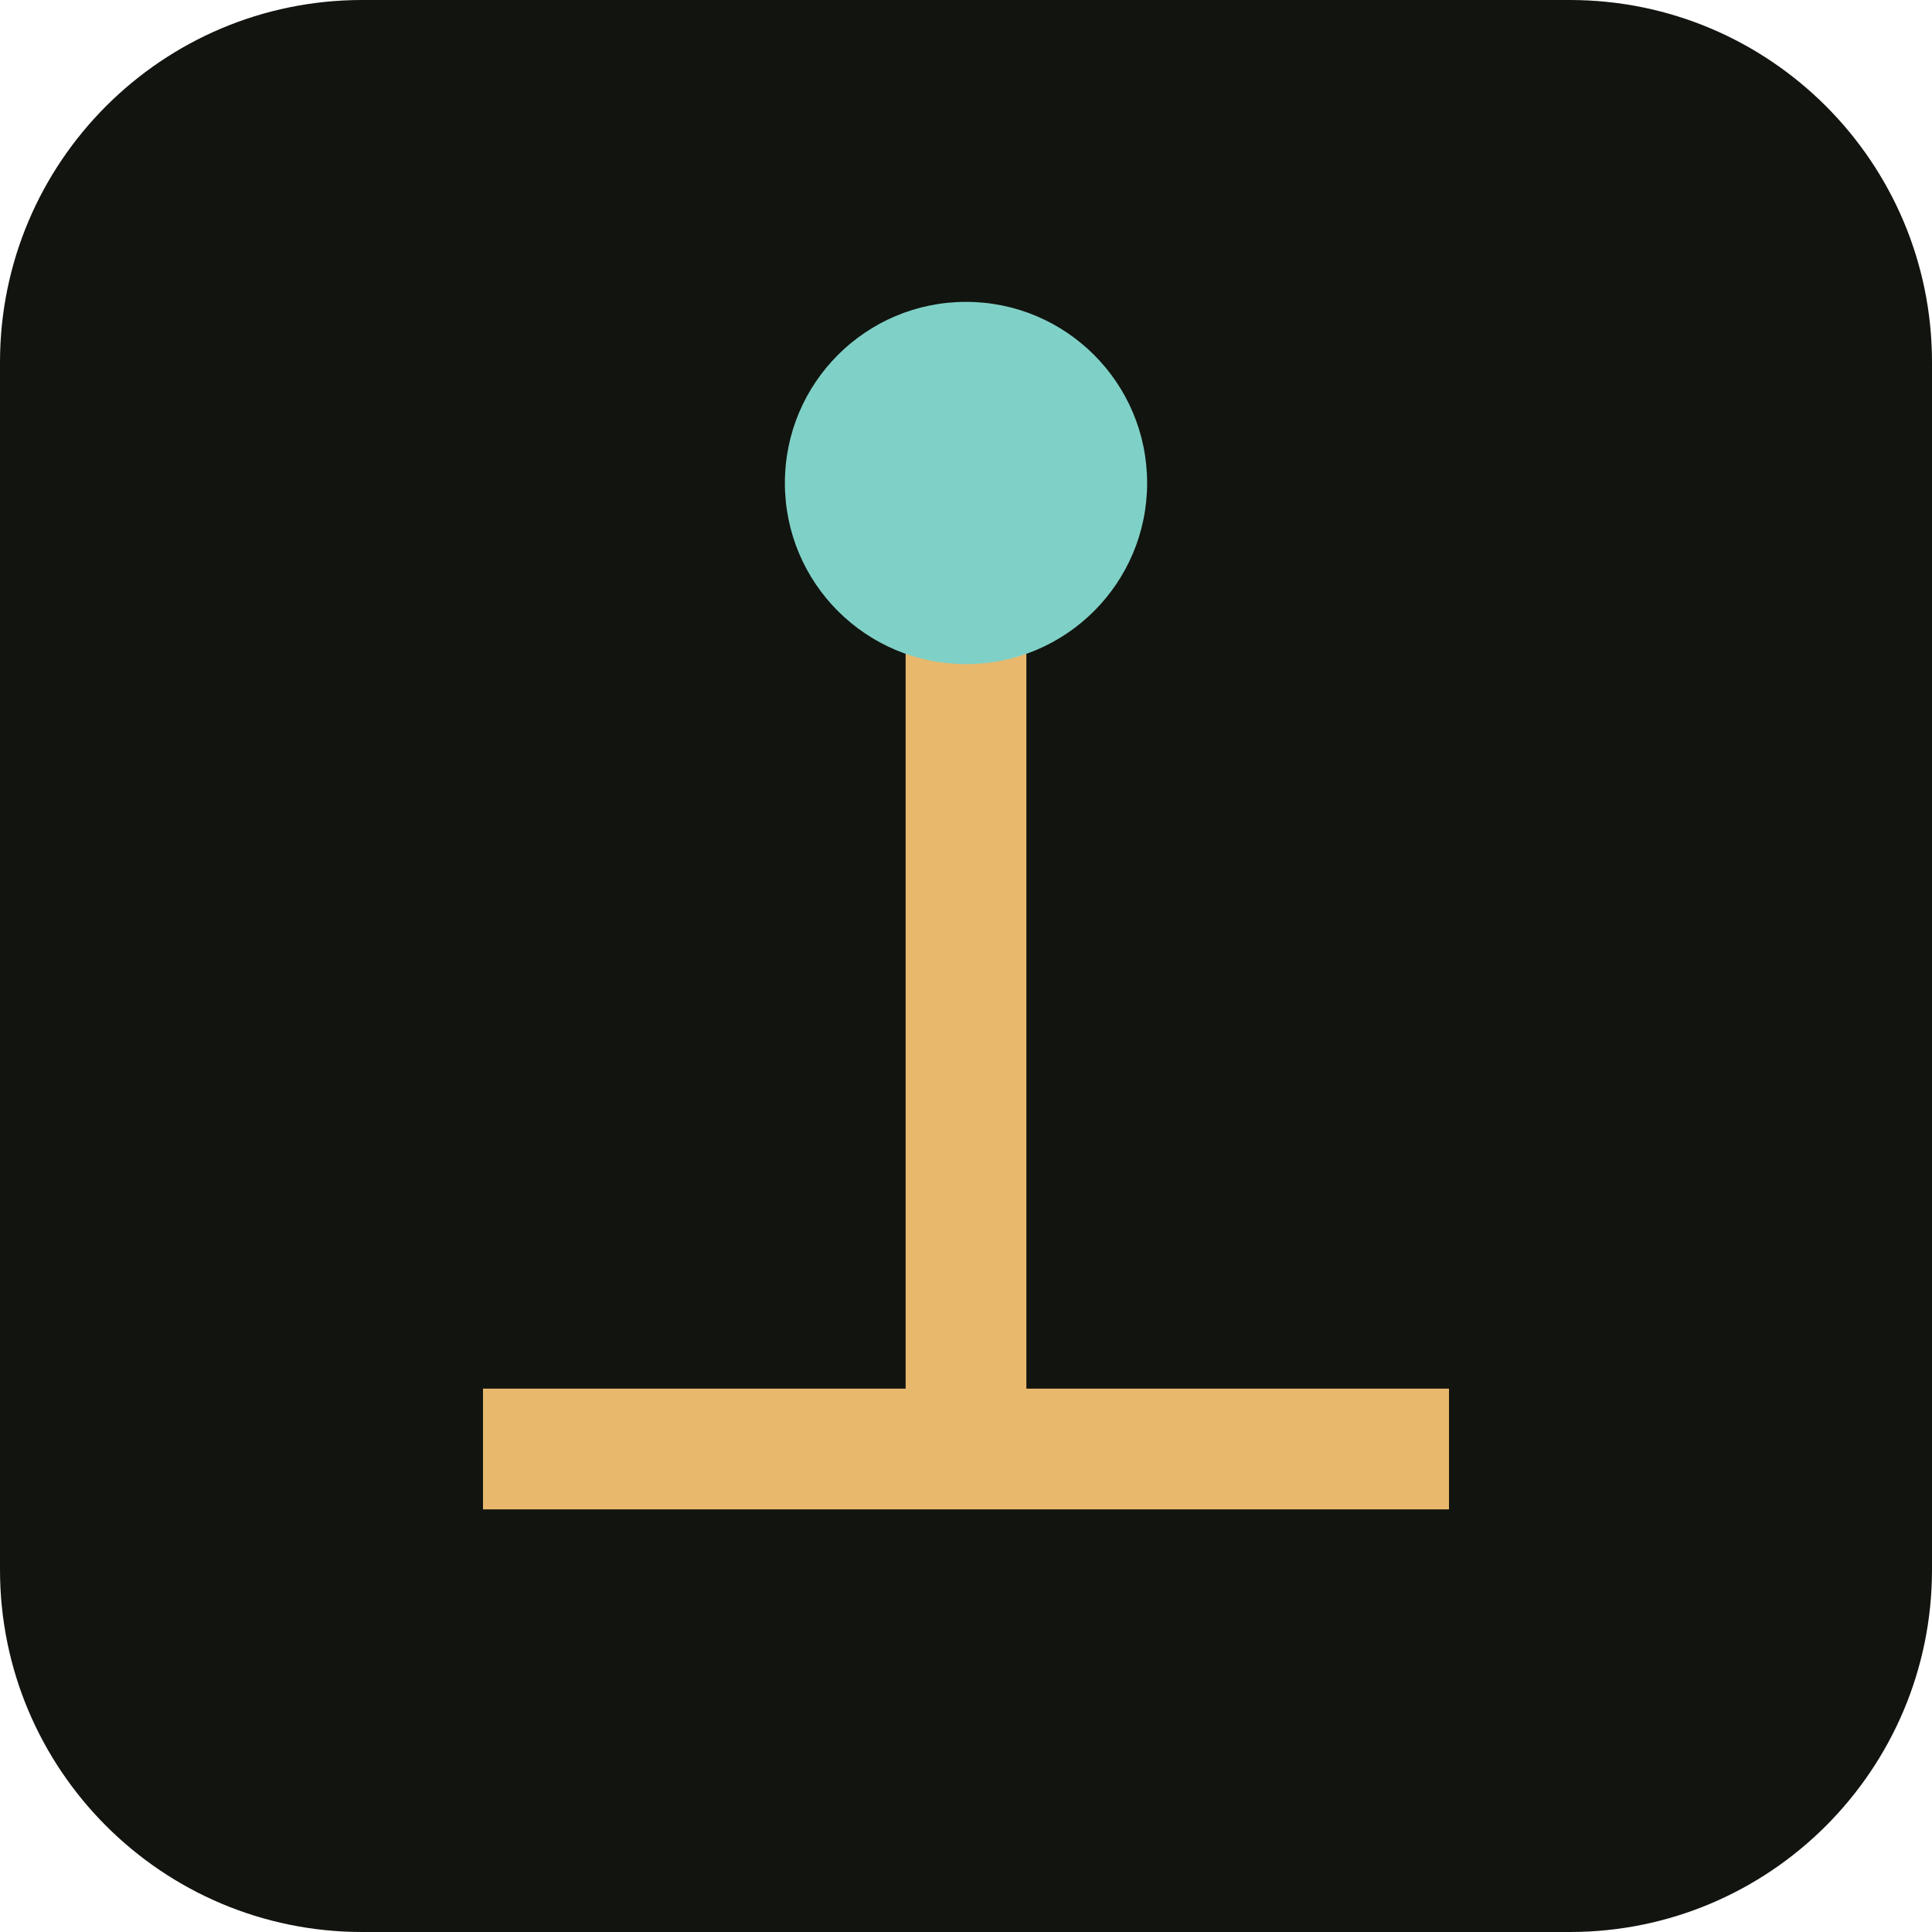
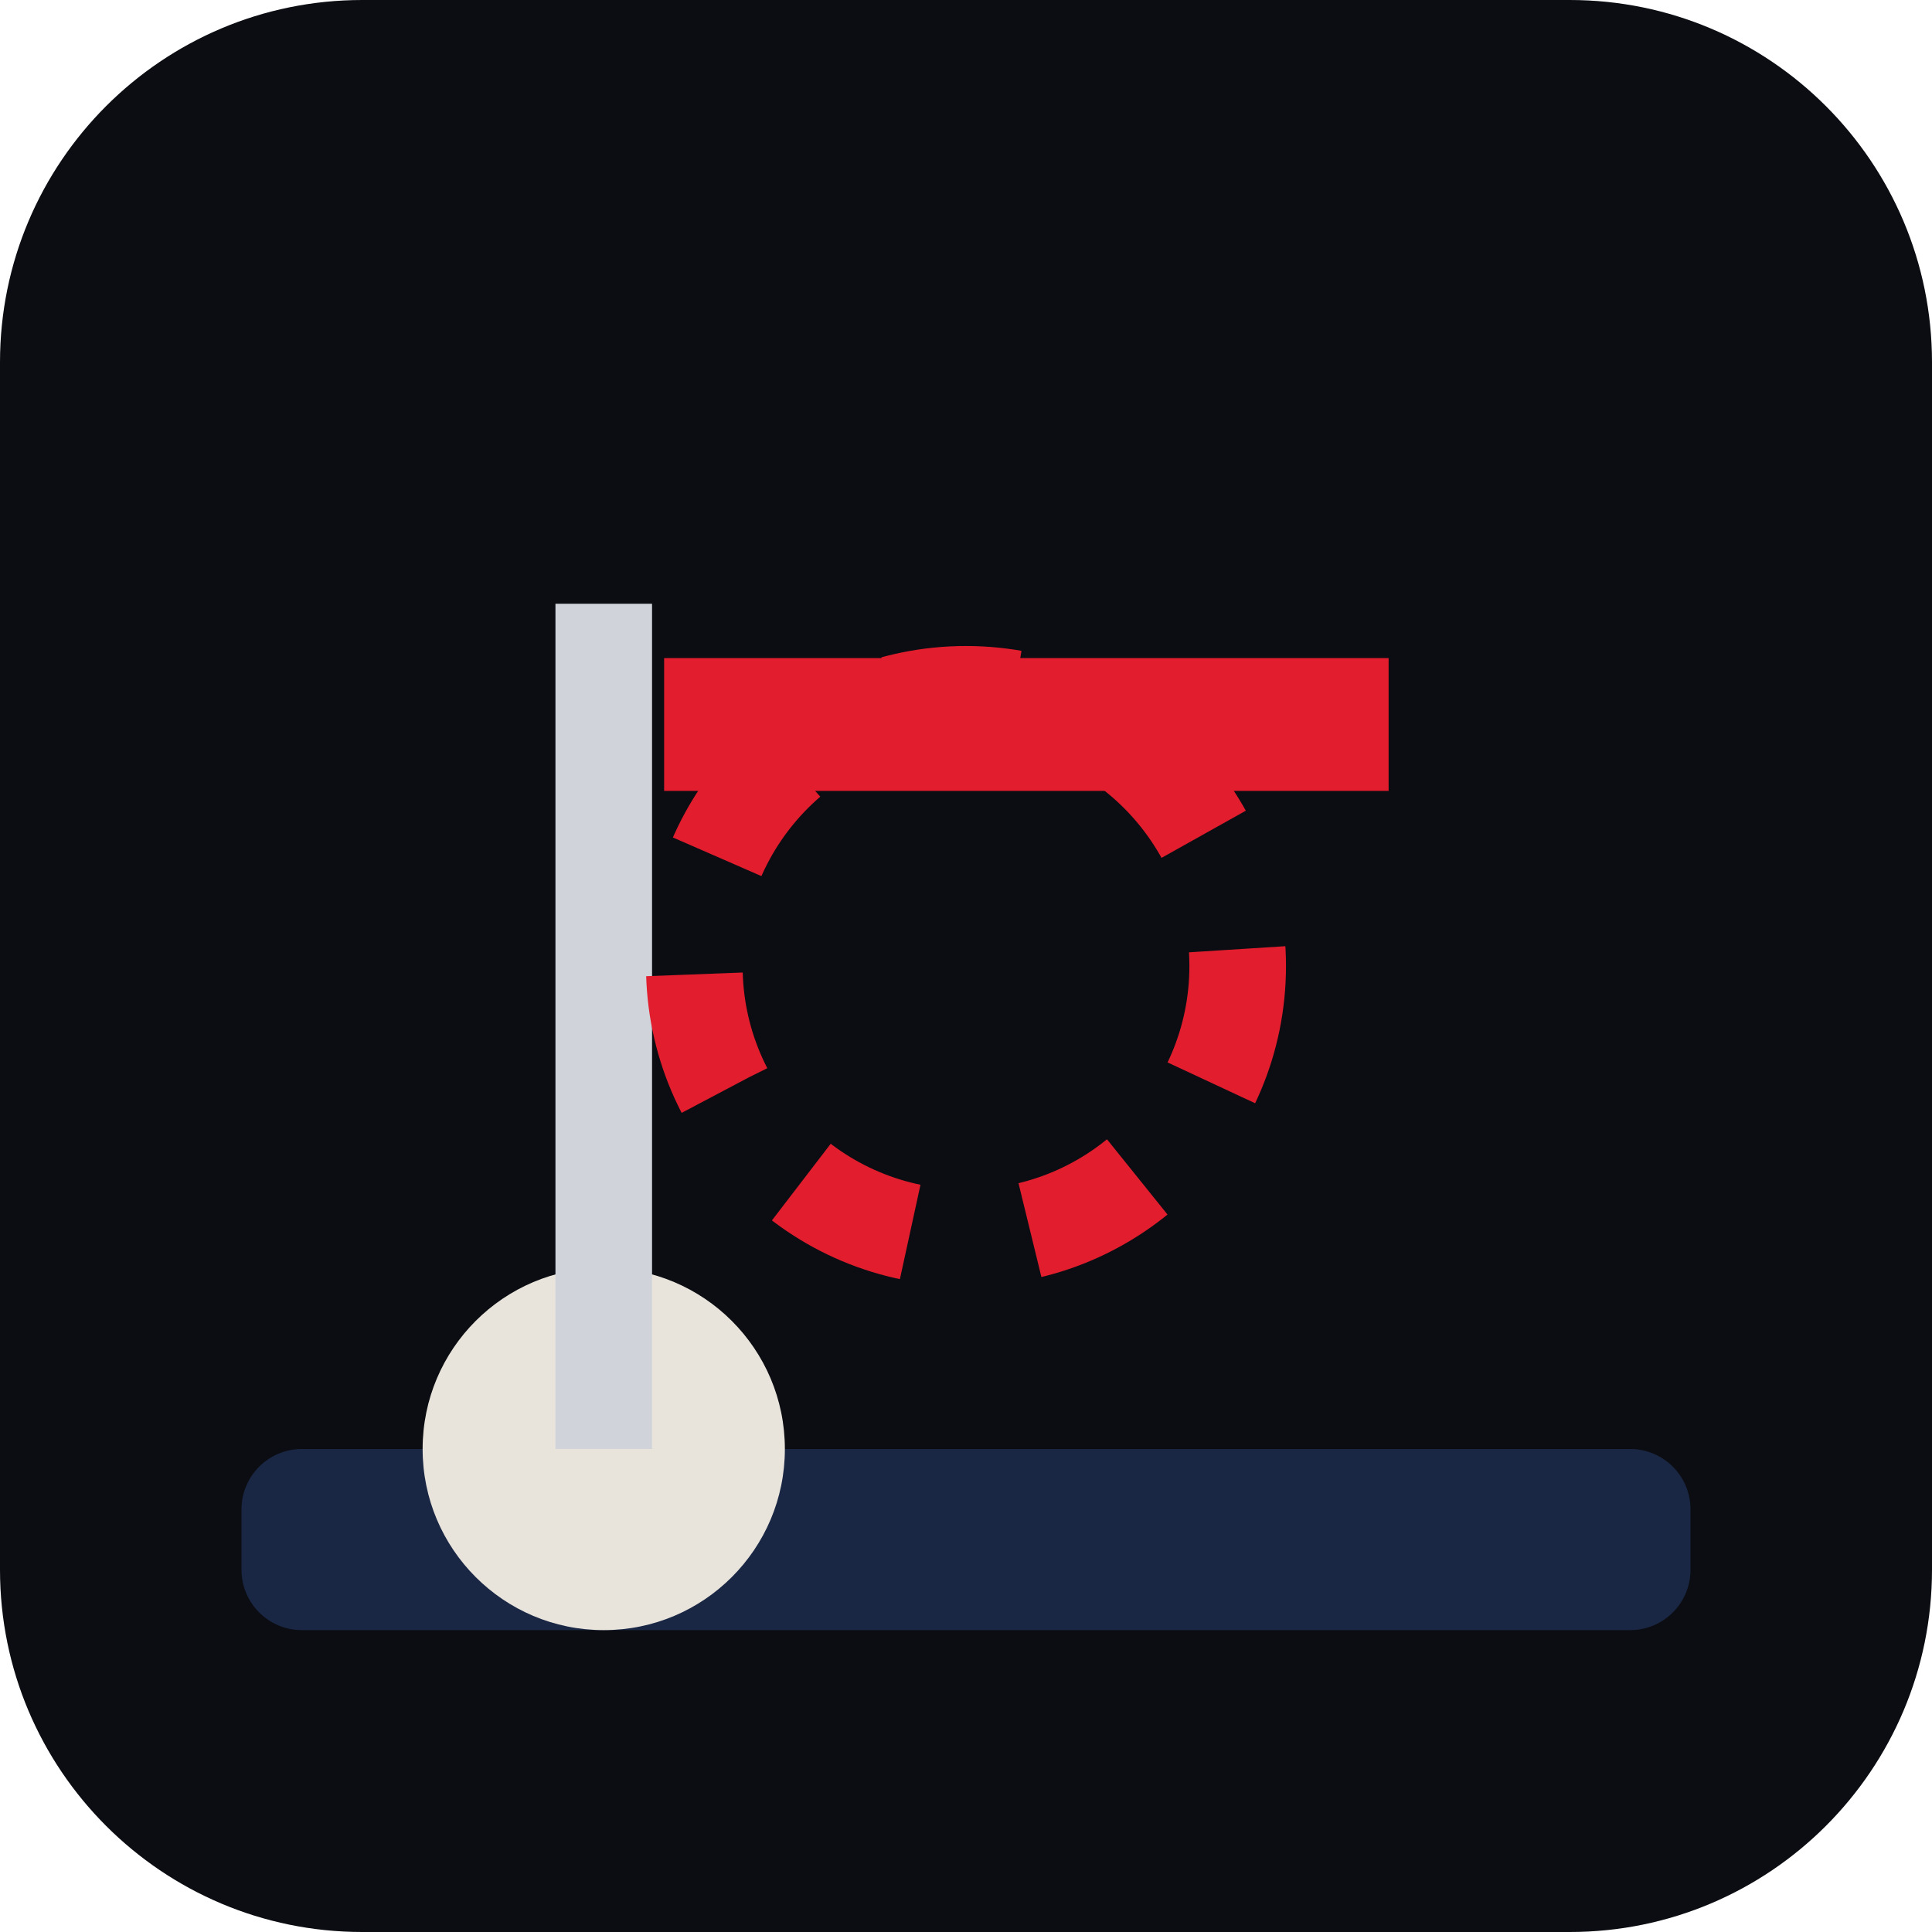
<svg xmlns="http://www.w3.org/2000/svg" viewBox="0 0 32 32">
-   <rect width="32" height="32" rx="6" fill="#12140f" />
-   <path d="M8 24h16M16 24V8" stroke="#e8b86d" stroke-width="2" fill="none" />
-   <circle cx="16" cy="8" r="3" fill="#7fd1c7" />
+   <rect width="32" height="32" rx="6" fill="#0b0d12" />
+   <rect x="4" y="24" width="24" height="3" rx="1" fill="#1a2744" />
+   <circle cx="10" cy="24" r="3" fill="#e8e4dc" />
+   <rect x="9.2" y="10" width="1.6" height="14" fill="#d0d4da" />
+   <path d="M11 12h12" stroke="#e11d2e" stroke-width="2.2" fill="none" />
+   <circle cx="16" cy="16" r="4.5" fill="none" stroke="#e11d2e" stroke-width="1.6" stroke-dasharray="2 2" />
</svg>
